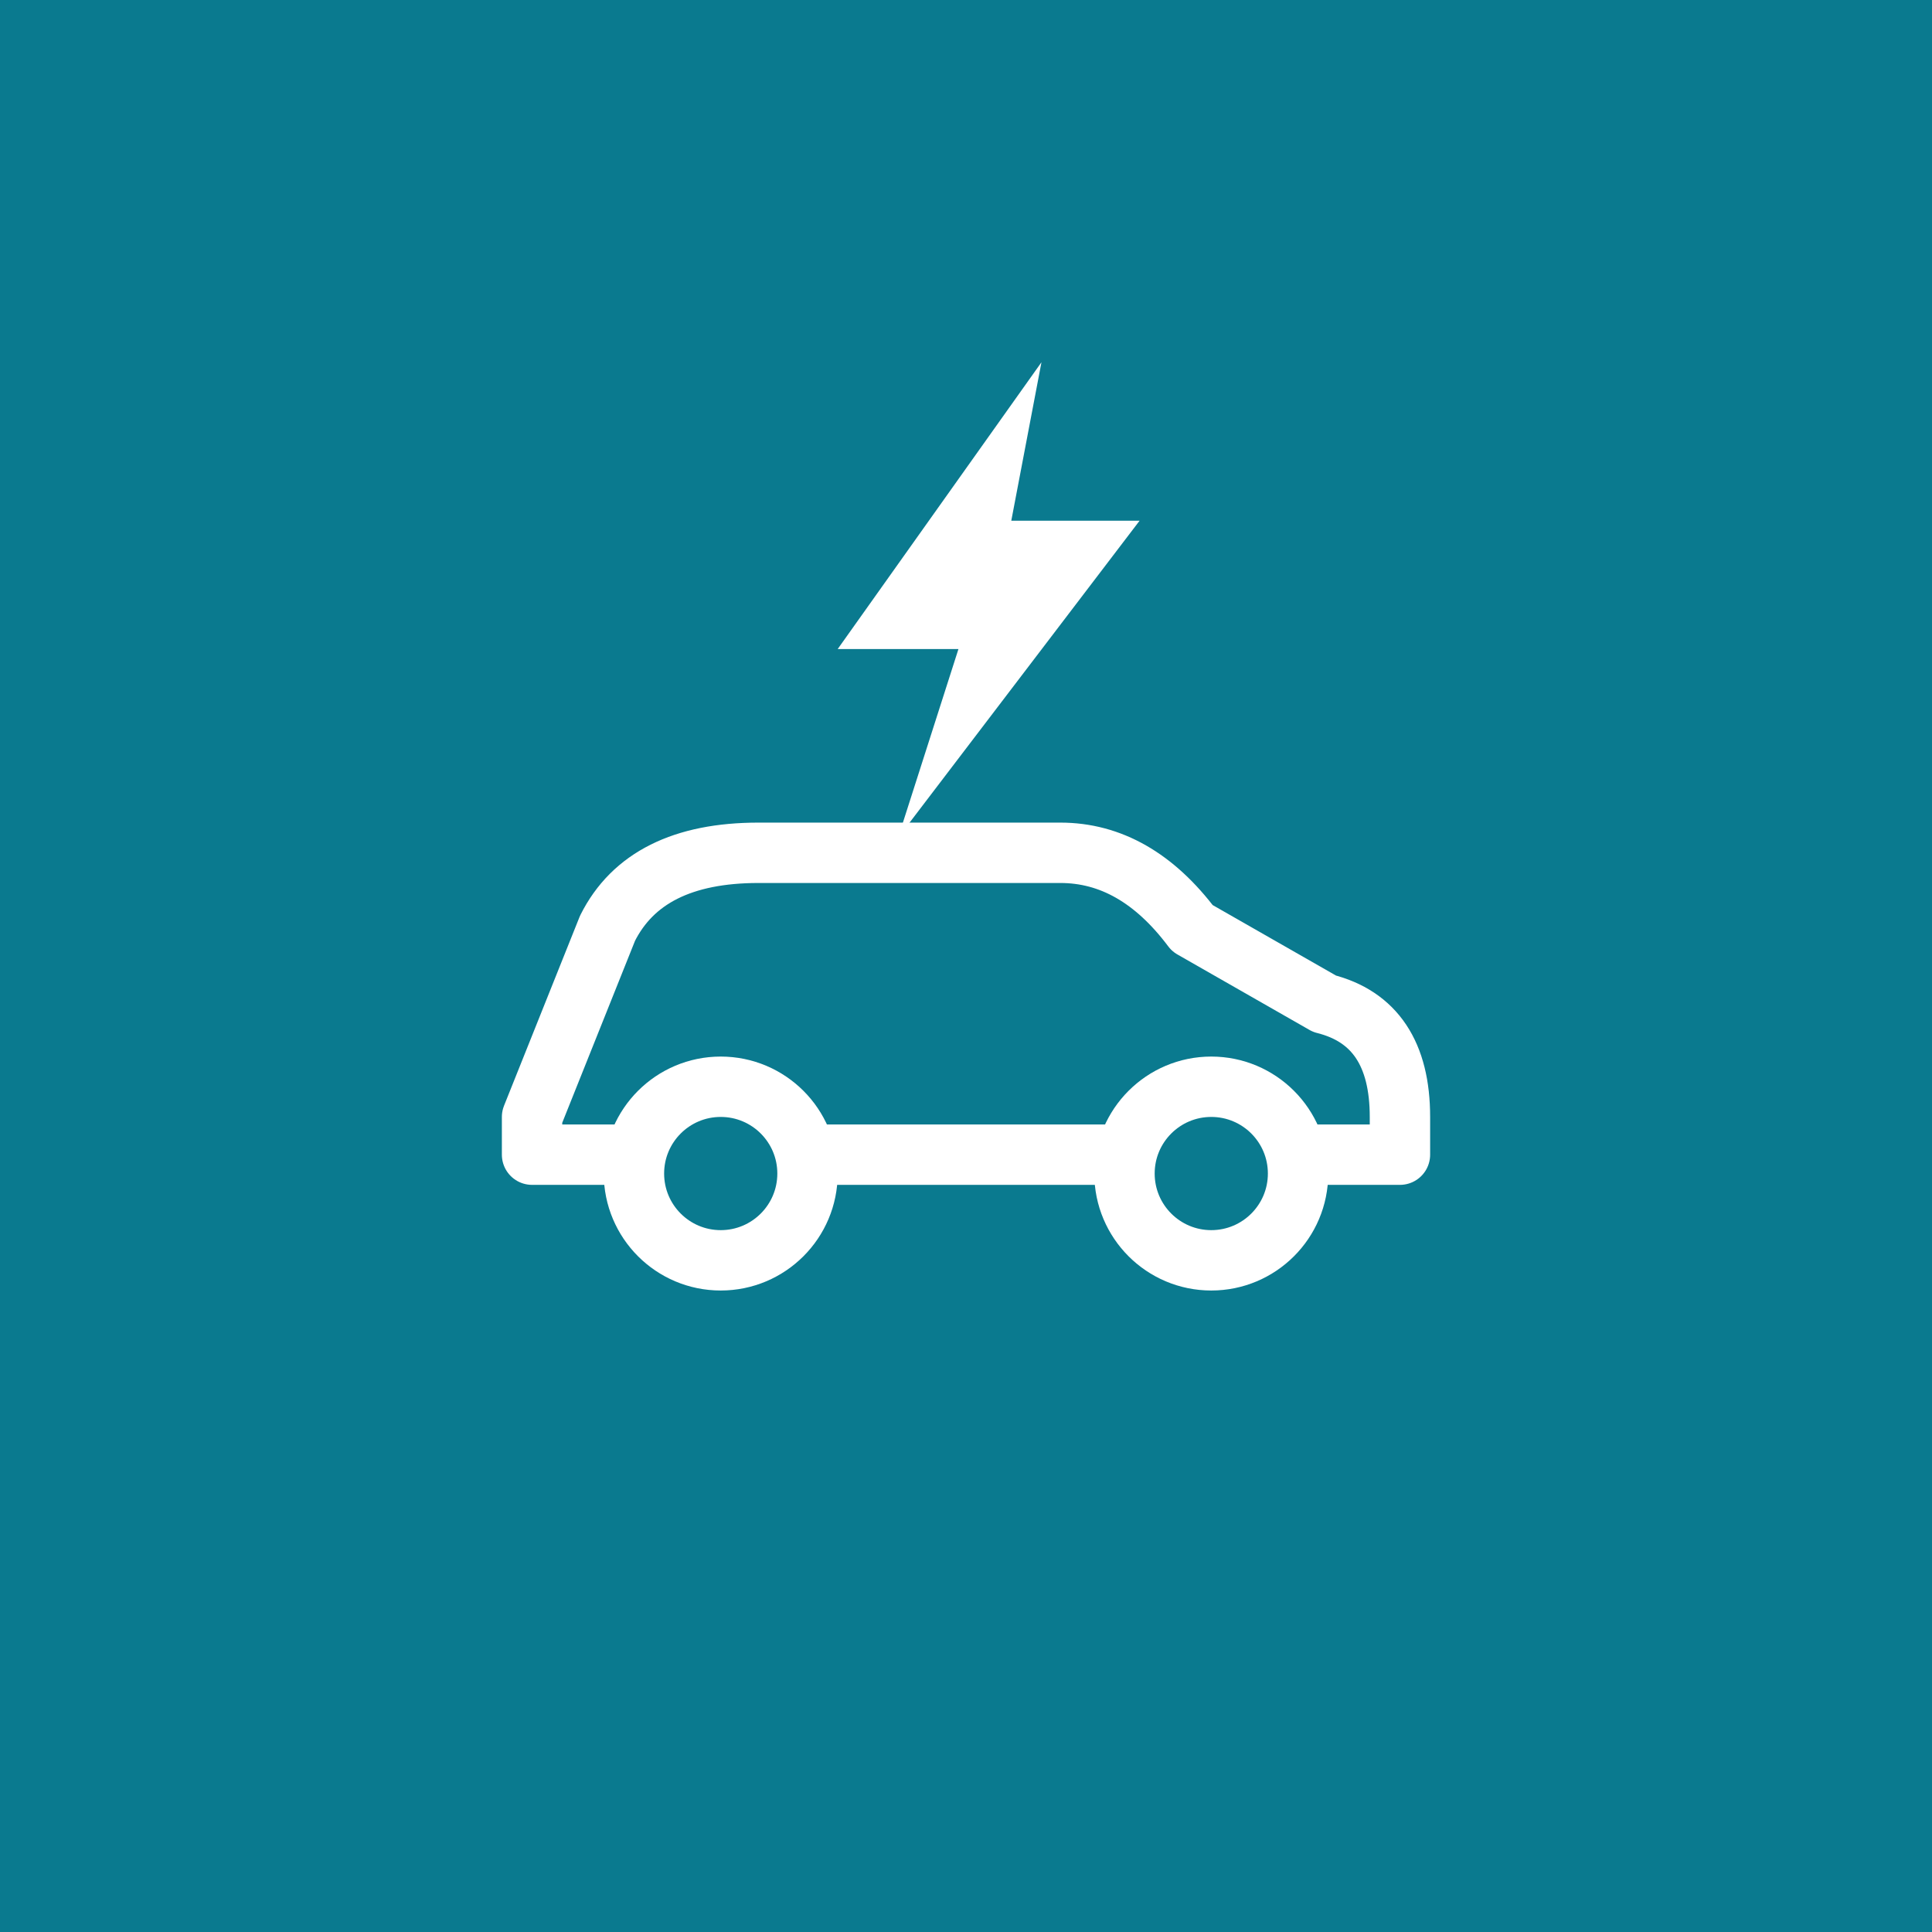
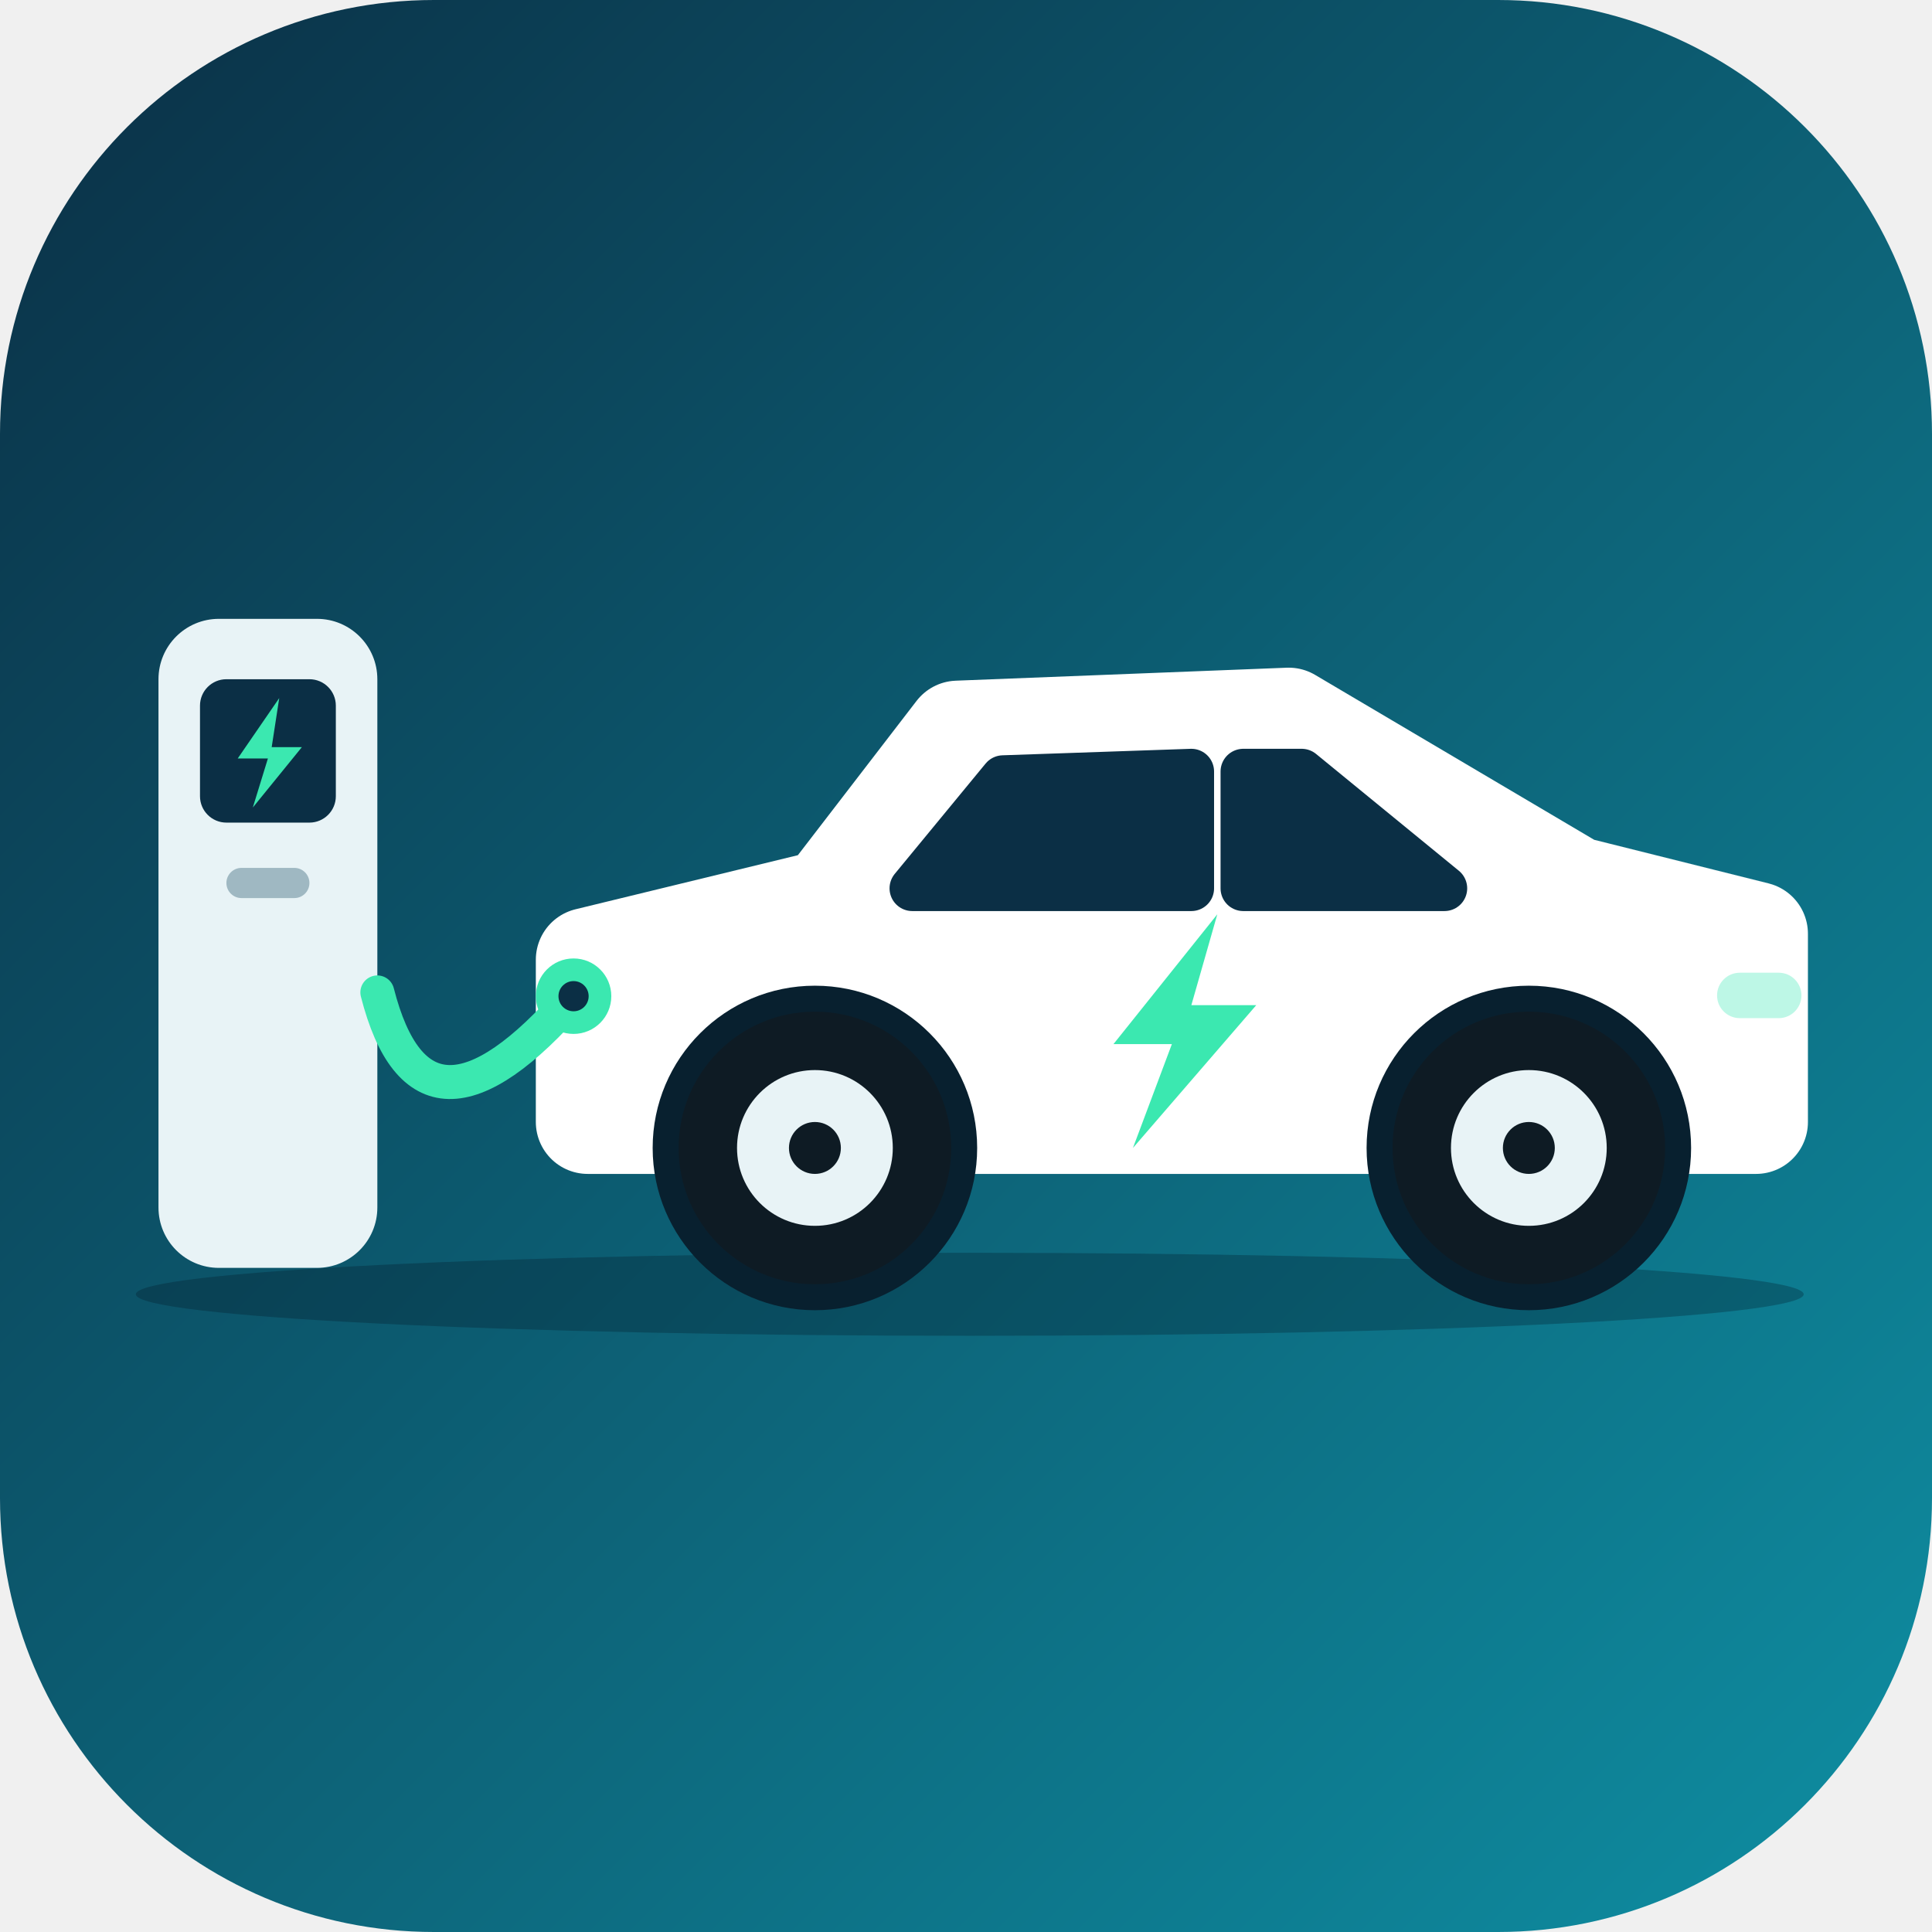
<svg xmlns="http://www.w3.org/2000/svg" viewBox="0 0 512 512">
-   <rect width="512" height="512" fill="#0a7a8f" />
-   <g fill="none" stroke="#ffffff" stroke-width="16" stroke-linejoin="round" stroke-linecap="round" transform="translate(111 181) scale(10)">
-     <path d="M3 11.5 5 6.5Q6 4.5 9 4.5H17Q19 4.5 20.5 6.5L24 8.5Q26 9 26 11.5V12.5H3Z" stroke-width="1.6" />
-     <circle cx="8" cy="13" r="2.3" fill="#0a7a8f" stroke-width="1.6" />
-     <circle cx="21" cy="13" r="2.3" fill="#0a7a8f" stroke-width="1.6" />
+   <defs>
+     <linearGradient id="g" x1="0" y1="0" x2="1" y2="1">
+       <stop offset="0" stop-color="#0b2f45" />
+       <stop offset="1" stop-color="#0e8fa3" />
+     </linearGradient>
+   </defs>
+   <rect width="512" height="512" rx="115" fill="url(#g)" />
+   <g transform="translate(0 -12)">
+     <ellipse cx="257" cy="355" rx="221" ry="11" fill="#001423" fill-opacity="0.28" />
+     <g transform="translate(90.4 -3.7) scale(0.86)">
+       <polygon points="76,364 76,314 150,296 190,244 292,240 380,292 436,306 436,364" fill="#fff" stroke="#fff" stroke-width="32" stroke-linejoin="round" />
+       <polygon points="176,292 204,258 262,256 262,292" fill="#0b2f45" stroke="#0b2f45" stroke-width="14" stroke-linejoin="round" />
+       <polygon points="278,292 278,256 296,256 340,292" fill="#0b2f45" stroke="#0b2f45" stroke-width="14" stroke-linejoin="round" />
+       <rect x="424" y="318" width="26" height="14" rx="7" fill="#bdf7e6" />
+       <polygon points="270,300 238,340 256,340 244,372 282,328 262,328" fill="#3be8b0" />
+       <circle cx="146" cy="372" r="50" fill="#08202f" />
+       <circle cx="146" cy="372" r="42" fill="#0e1b24" />
+       <circle cx="146" cy="372" r="24" fill="#e8f3f6" />
+       <circle cx="146" cy="372" r="8" fill="#0e1b24" />
+       <circle cx="366" cy="372" r="50" fill="#08202f" />
+       <circle cx="366" cy="372" r="42" fill="#0e1b24" />
+       <circle cx="366" cy="372" r="24" fill="#e8f3f6" />
+       <circle cx="366" cy="372" r="8" fill="#0e1b24" />
+     </g>
+     <rect x="42" y="176" width="58" height="172" rx="16" fill="#e8f3f6" />
+     <rect x="53" y="192" width="36" height="38" rx="7" fill="#0b2f45" />
+     <polygon points="74,197 63,213 71,213 67,226 80,210 72,210" fill="#3be8b0" />
+     <rect x="60" y="242" width="22" height="8" rx="4" fill="#9fb8c2" />
+     <path d="M100 275 Q112 322 152 276" fill="none" stroke="#3be8b0" stroke-width="9" stroke-linecap="round" />
+     <circle cx="152" cy="276" r="10" fill="#3be8b0" />
+     <circle cx="152" cy="276" r="4" fill="#0b2f45" />
  </g>
-   <polygon points="276,96 222,172 254,172 238,222 302,138 268,138" fill="#ffffff" />
</svg>
